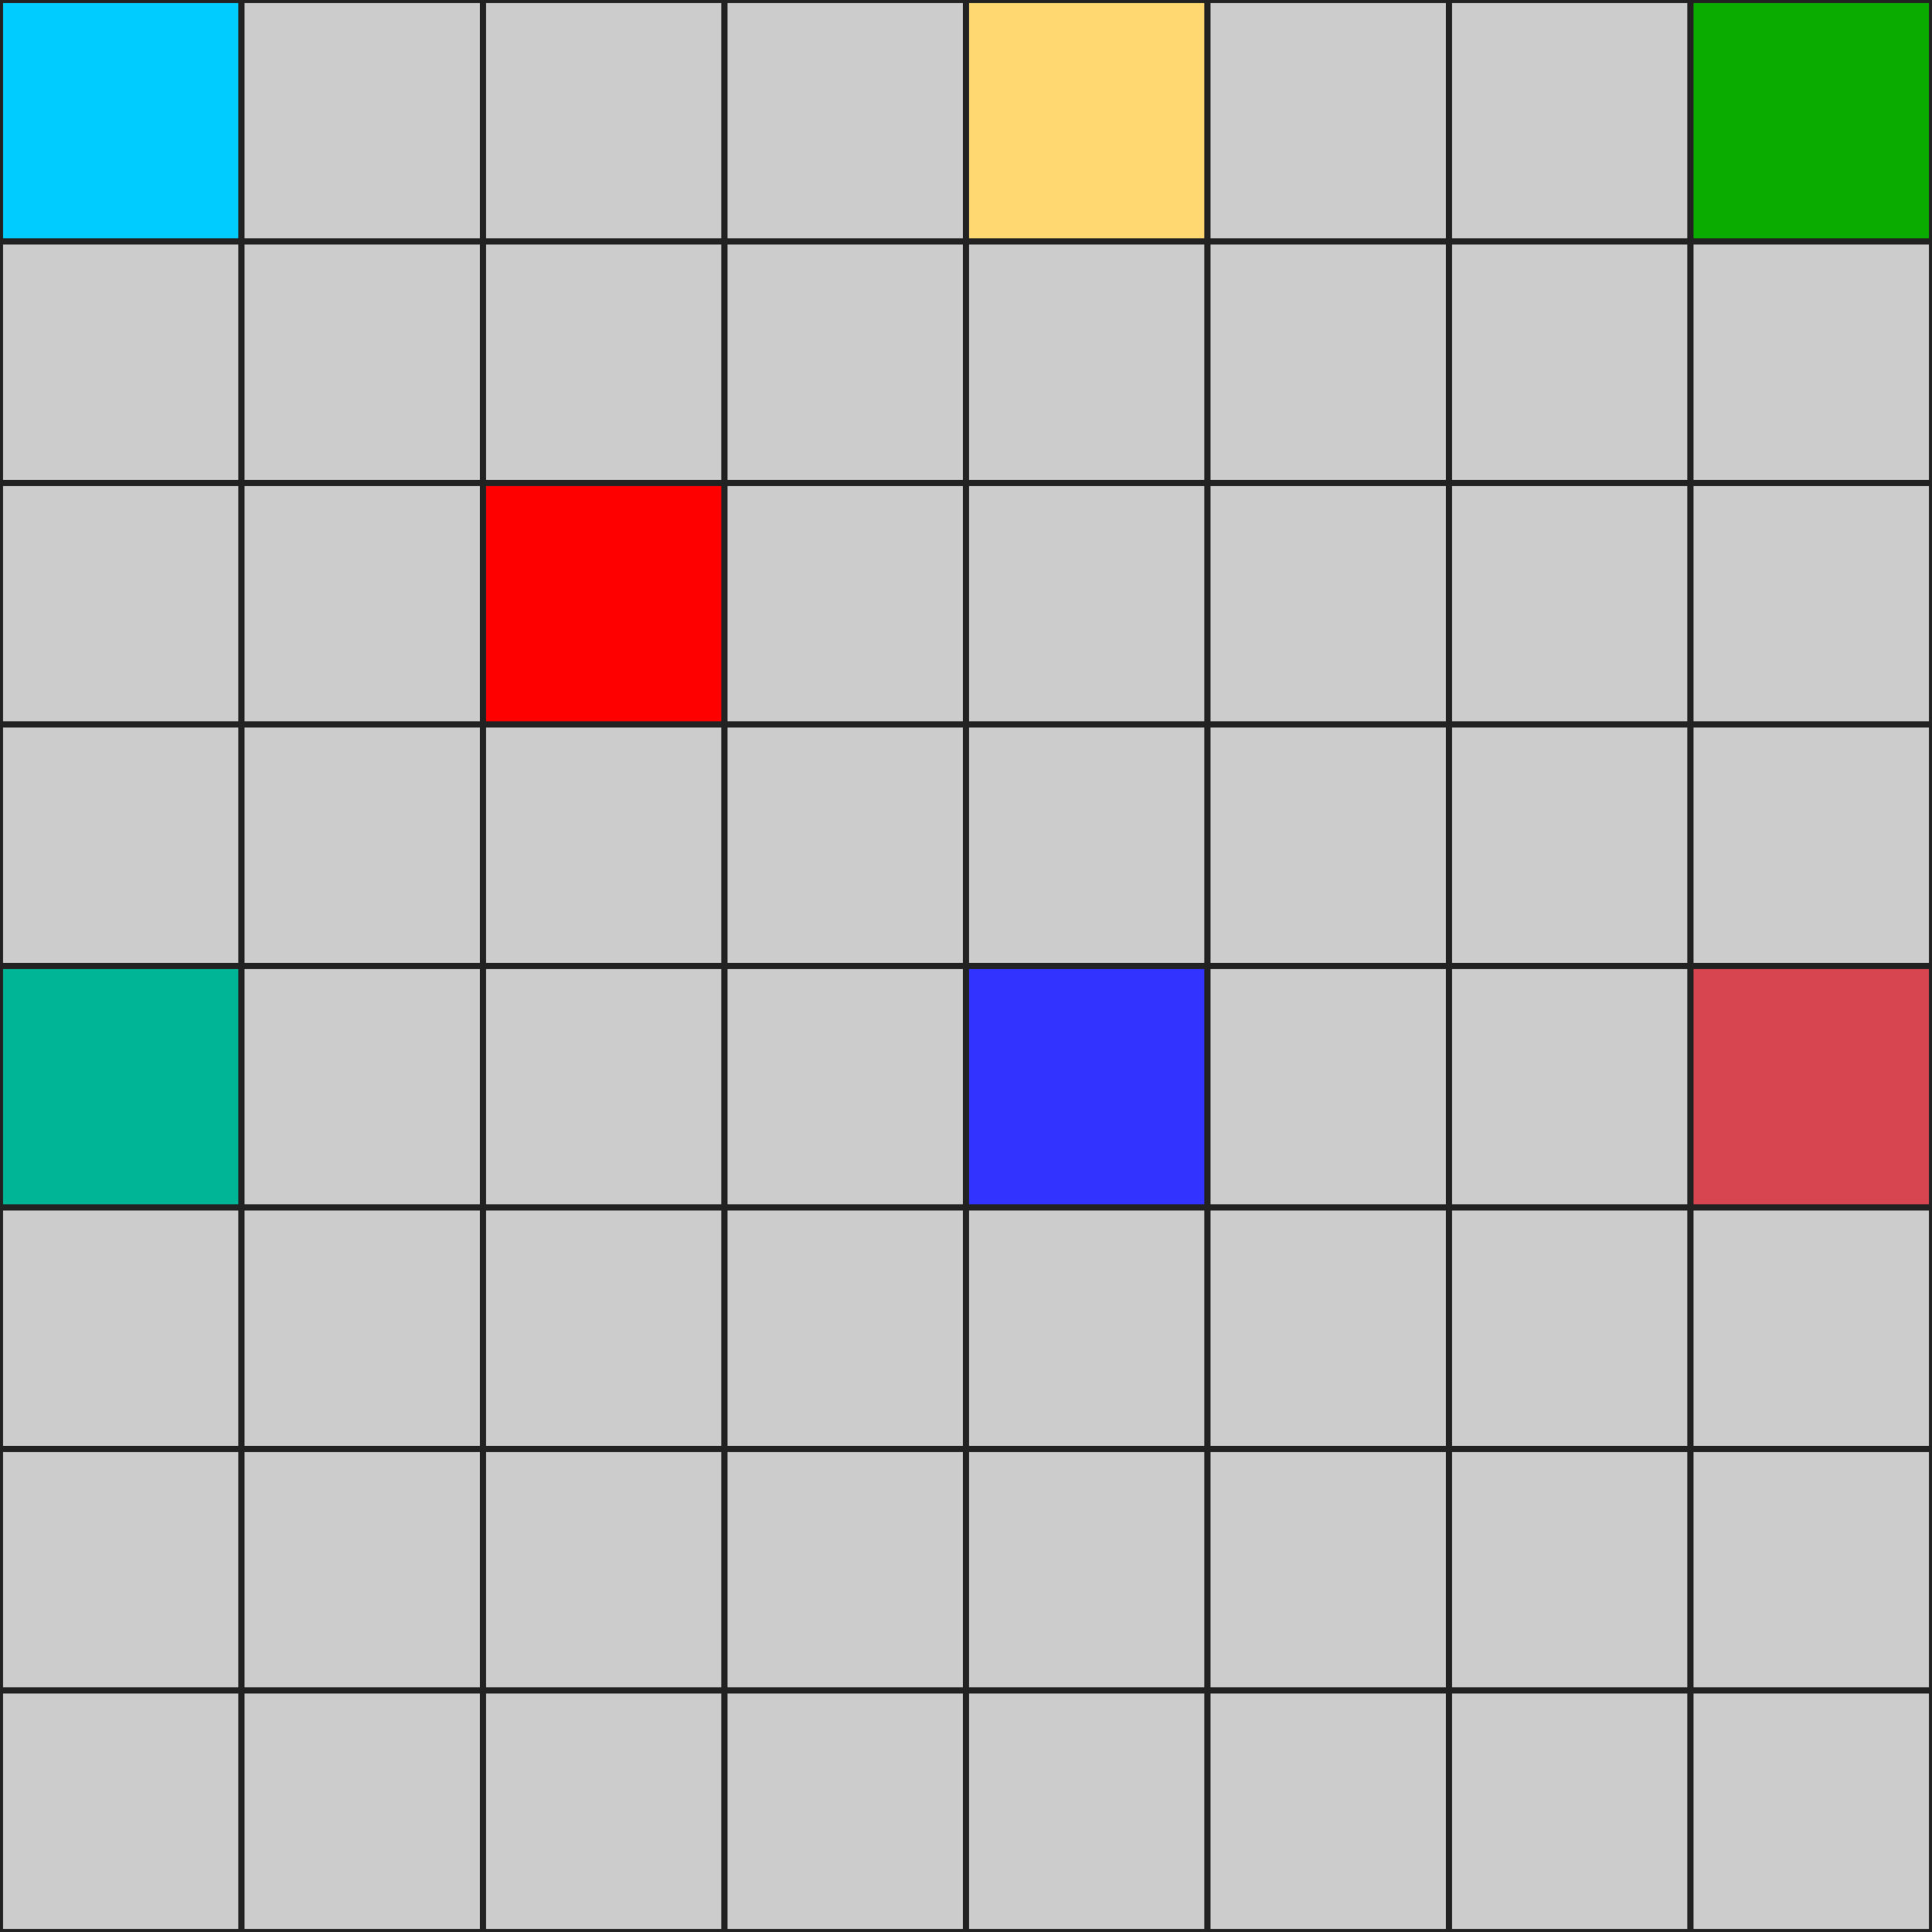
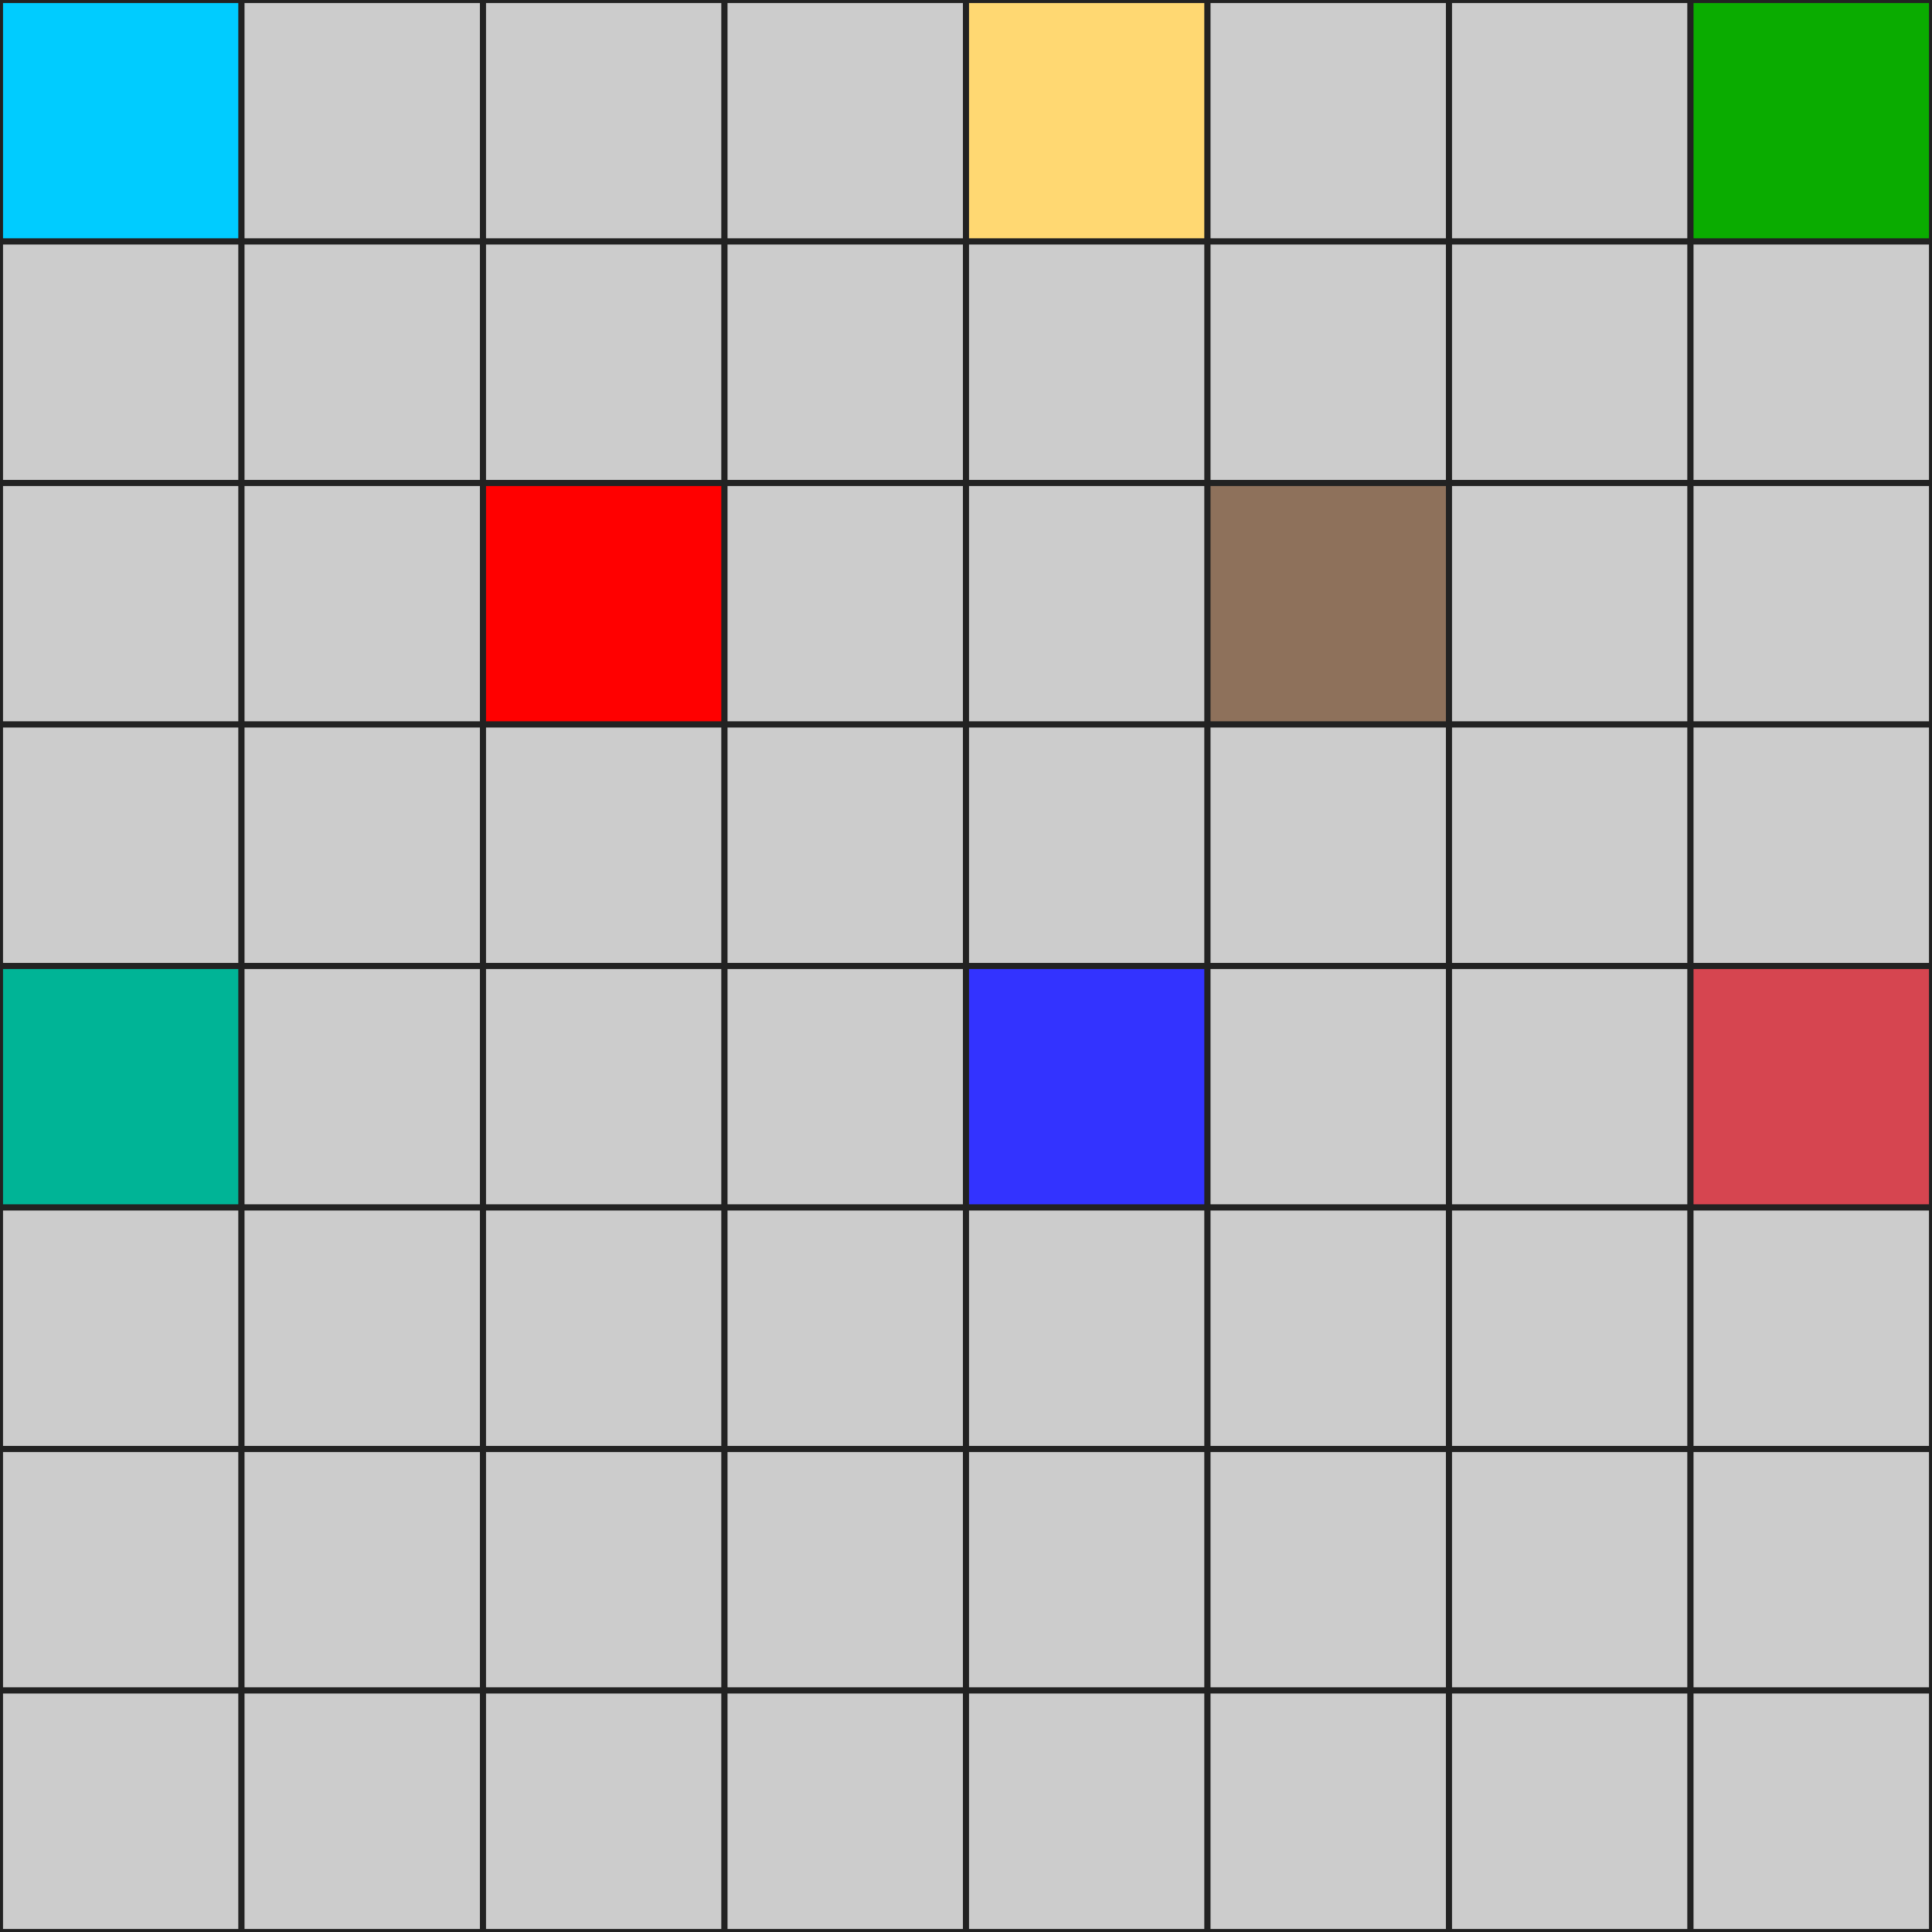
<svg xmlns="http://www.w3.org/2000/svg" width="320" height="320" viewBox="0 0 320 320">
  <style>
    .pixel {
      stroke: #222;
      stroke-width: 1;
      transition: fill 0.2s ease;
    }
  </style>
  <g id="row-A">
    <rect id="A1" class="pixel" x="0" y="0" width="40" height="40" fill="#00CCFF" />
    <rect id="A2" class="pixel" x="40" y="0" width="40" height="40" fill="#CCCCCC" />
    <rect id="A3" class="pixel" x="80" y="0" width="40" height="40" fill="#CCCCCC" />
    <rect id="A4" class="pixel" x="120" y="0" width="40" height="40" fill="#CCCCCC" />
    <rect id="A5" class="pixel" x="160" y="0" width="40" height="40" fill="#FFD872" />
    <rect id="A6" class="pixel" x="200" y="0" width="40" height="40" fill="#CCCCCC" />
    <rect id="A7" class="pixel" x="240" y="0" width="40" height="40" fill="#CCCCCC" />
    <rect id="A8" class="pixel" x="280" y="0" width="40" height="40" fill="#0AAC00" />
  </g>
  <g id="row-B">
    <rect id="B1" class="pixel" x="0" y="40" width="40" height="40" fill="#CCCCCC" />
    <rect id="B2" class="pixel" x="40" y="40" width="40" height="40" fill="#CCCCCC" />
    <rect id="B3" class="pixel" x="80" y="40" width="40" height="40" fill="#CCCCCC" />
    <rect id="B4" class="pixel" x="120" y="40" width="40" height="40" fill="#CCCCCC" />
    <rect id="B5" class="pixel" x="160" y="40" width="40" height="40" fill="#CCCCCC" />
    <rect id="B6" class="pixel" x="200" y="40" width="40" height="40" fill="#CCCCCC" />
    <rect id="B7" class="pixel" x="240" y="40" width="40" height="40" fill="#CCCCCC" />
    <rect id="B8" class="pixel" x="280" y="40" width="40" height="40" fill="#CCCCCC" />
  </g>
  <g id="row-C">
    <rect id="C1" class="pixel" x="0" y="80" width="40" height="40" fill="#CCCCCC" />
    <rect id="C2" class="pixel" x="40" y="80" width="40" height="40" fill="#CCCCCC" />
    <rect id="C3" class="pixel" x="80" y="80" width="40" height="40" fill="#FF0000" />
    <rect id="C4" class="pixel" x="120" y="80" width="40" height="40" fill="#CCCCCC" />
    <rect id="C5" class="pixel" x="160" y="80" width="40" height="40" fill="#CCCCCC" />
-     <rect id="C6" class="pixel" x="200" y="80" width="40" height="40" fill="#CCCCCC" />
+     <rect id="C6" class="pixel" x="200" y="80" width="40" height="40" fill="#8E715B" />
    <rect id="C7" class="pixel" x="240" y="80" width="40" height="40" fill="#CCCCCC" />
    <rect id="C8" class="pixel" x="280" y="80" width="40" height="40" fill="#CCCCCC" />
  </g>
  <g id="row-D">
    <rect id="D1" class="pixel" x="0" y="120" width="40" height="40" fill="#CCCCCC" />
    <rect id="D2" class="pixel" x="40" y="120" width="40" height="40" fill="#CCCCCC" />
    <rect id="D3" class="pixel" x="80" y="120" width="40" height="40" fill="#CCCCCC" />
    <rect id="D4" class="pixel" x="120" y="120" width="40" height="40" fill="#CCCCCC" />
    <rect id="D5" class="pixel" x="160" y="120" width="40" height="40" fill="#CCCCCC" />
    <rect id="D6" class="pixel" x="200" y="120" width="40" height="40" fill="#CCCCCC" />
    <rect id="D7" class="pixel" x="240" y="120" width="40" height="40" fill="#CCCCCC" />
    <rect id="D8" class="pixel" x="280" y="120" width="40" height="40" fill="#CCCCCC" />
  </g>
  <g id="row-E">
    <rect id="E1" class="pixel" x="0" y="160" width="40" height="40" fill="#00B496" />
    <rect id="E2" class="pixel" x="40" y="160" width="40" height="40" fill="#CCCCCC" />
    <rect id="E3" class="pixel" x="80" y="160" width="40" height="40" fill="#CCCCCC" />
    <rect id="E4" class="pixel" x="120" y="160" width="40" height="40" fill="#CCCCCC" />
    <rect id="E5" class="pixel" x="160" y="160" width="40" height="40" fill="#3333FF" />
    <rect id="E6" class="pixel" x="200" y="160" width="40" height="40" fill="#CCCCCC" />
    <rect id="E7" class="pixel" x="240" y="160" width="40" height="40" fill="#CCCCCC" />
    <rect id="E8" class="pixel" x="280" y="160" width="40" height="40" fill="#D64550" />
  </g>
  <g id="row-F">
    <rect id="F1" class="pixel" x="0" y="200" width="40" height="40" fill="#CCCCCC" />
    <rect id="F2" class="pixel" x="40" y="200" width="40" height="40" fill="#CCCCCC" />
    <rect id="F3" class="pixel" x="80" y="200" width="40" height="40" fill="#CCCCCC" />
    <rect id="F4" class="pixel" x="120" y="200" width="40" height="40" fill="#CCCCCC" />
    <rect id="F5" class="pixel" x="160" y="200" width="40" height="40" fill="#CCCCCC" />
    <rect id="F6" class="pixel" x="200" y="200" width="40" height="40" fill="#CCCCCC" />
    <rect id="F7" class="pixel" x="240" y="200" width="40" height="40" fill="#CCCCCC" />
    <rect id="F8" class="pixel" x="280" y="200" width="40" height="40" fill="#CCCCCC" />
  </g>
  <g id="row-G">
    <rect id="G1" class="pixel" x="0" y="240" width="40" height="40" fill="#CCCCCC" />
    <rect id="G2" class="pixel" x="40" y="240" width="40" height="40" fill="#CCCCCC" />
    <rect id="G3" class="pixel" x="80" y="240" width="40" height="40" fill="#CCCCCC" />
    <rect id="G4" class="pixel" x="120" y="240" width="40" height="40" fill="#CCCCCC" />
    <rect id="G5" class="pixel" x="160" y="240" width="40" height="40" fill="#CCCCCC" />
    <rect id="G6" class="pixel" x="200" y="240" width="40" height="40" fill="#CCCCCC" />
    <rect id="G7" class="pixel" x="240" y="240" width="40" height="40" fill="#CCCCCC" />
    <rect id="G8" class="pixel" x="280" y="240" width="40" height="40" fill="#CCCCCC" />
  </g>
  <g id="row-H">
    <rect id="H1" class="pixel" x="0" y="280" width="40" height="40" fill="#CCCCCC" />
    <rect id="H2" class="pixel" x="40" y="280" width="40" height="40" fill="#CCCCCC" />
    <rect id="H3" class="pixel" x="80" y="280" width="40" height="40" fill="#CCCCCC" />
    <rect id="H4" class="pixel" x="120" y="280" width="40" height="40" fill="#CCCCCC" />
    <rect id="H5" class="pixel" x="160" y="280" width="40" height="40" fill="#CCCCCC" />
    <rect id="H6" class="pixel" x="200" y="280" width="40" height="40" fill="#CCCCCC" />
    <rect id="H7" class="pixel" x="240" y="280" width="40" height="40" fill="#CCCCCC" />
    <rect id="H8" class="pixel" x="280" y="280" width="40" height="40" fill="#CCCCCC" />
  </g>
</svg>
